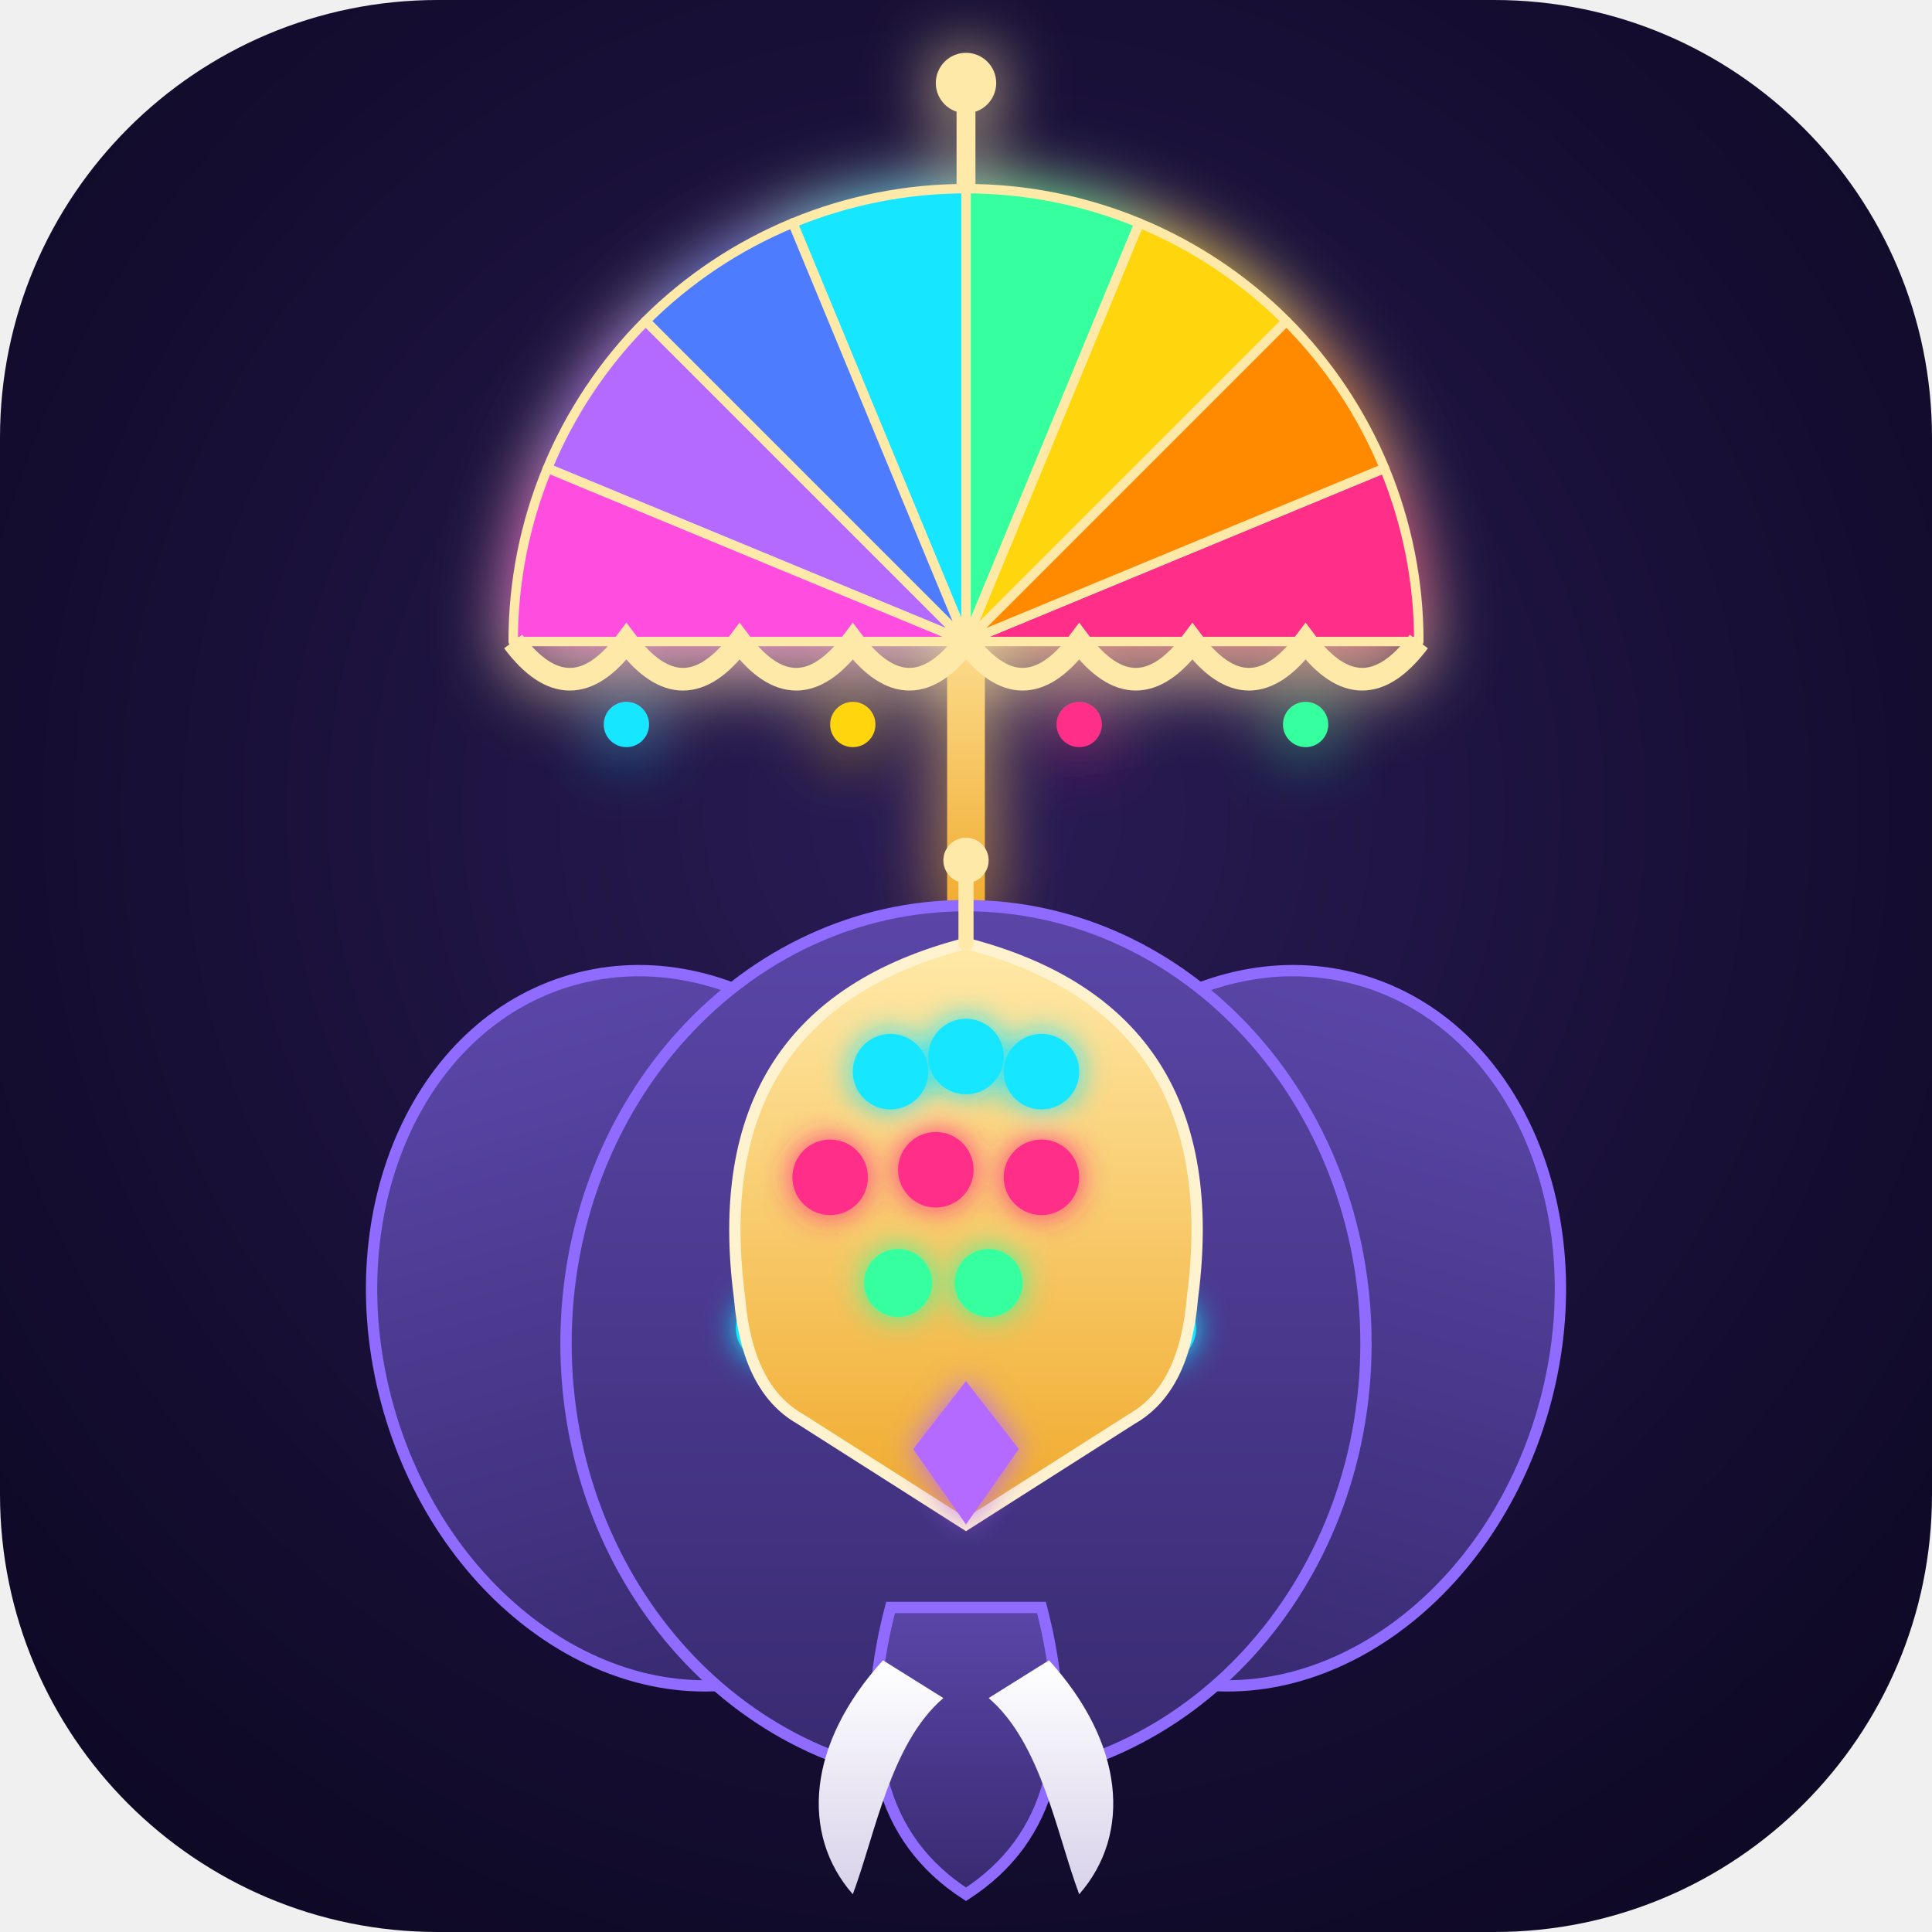
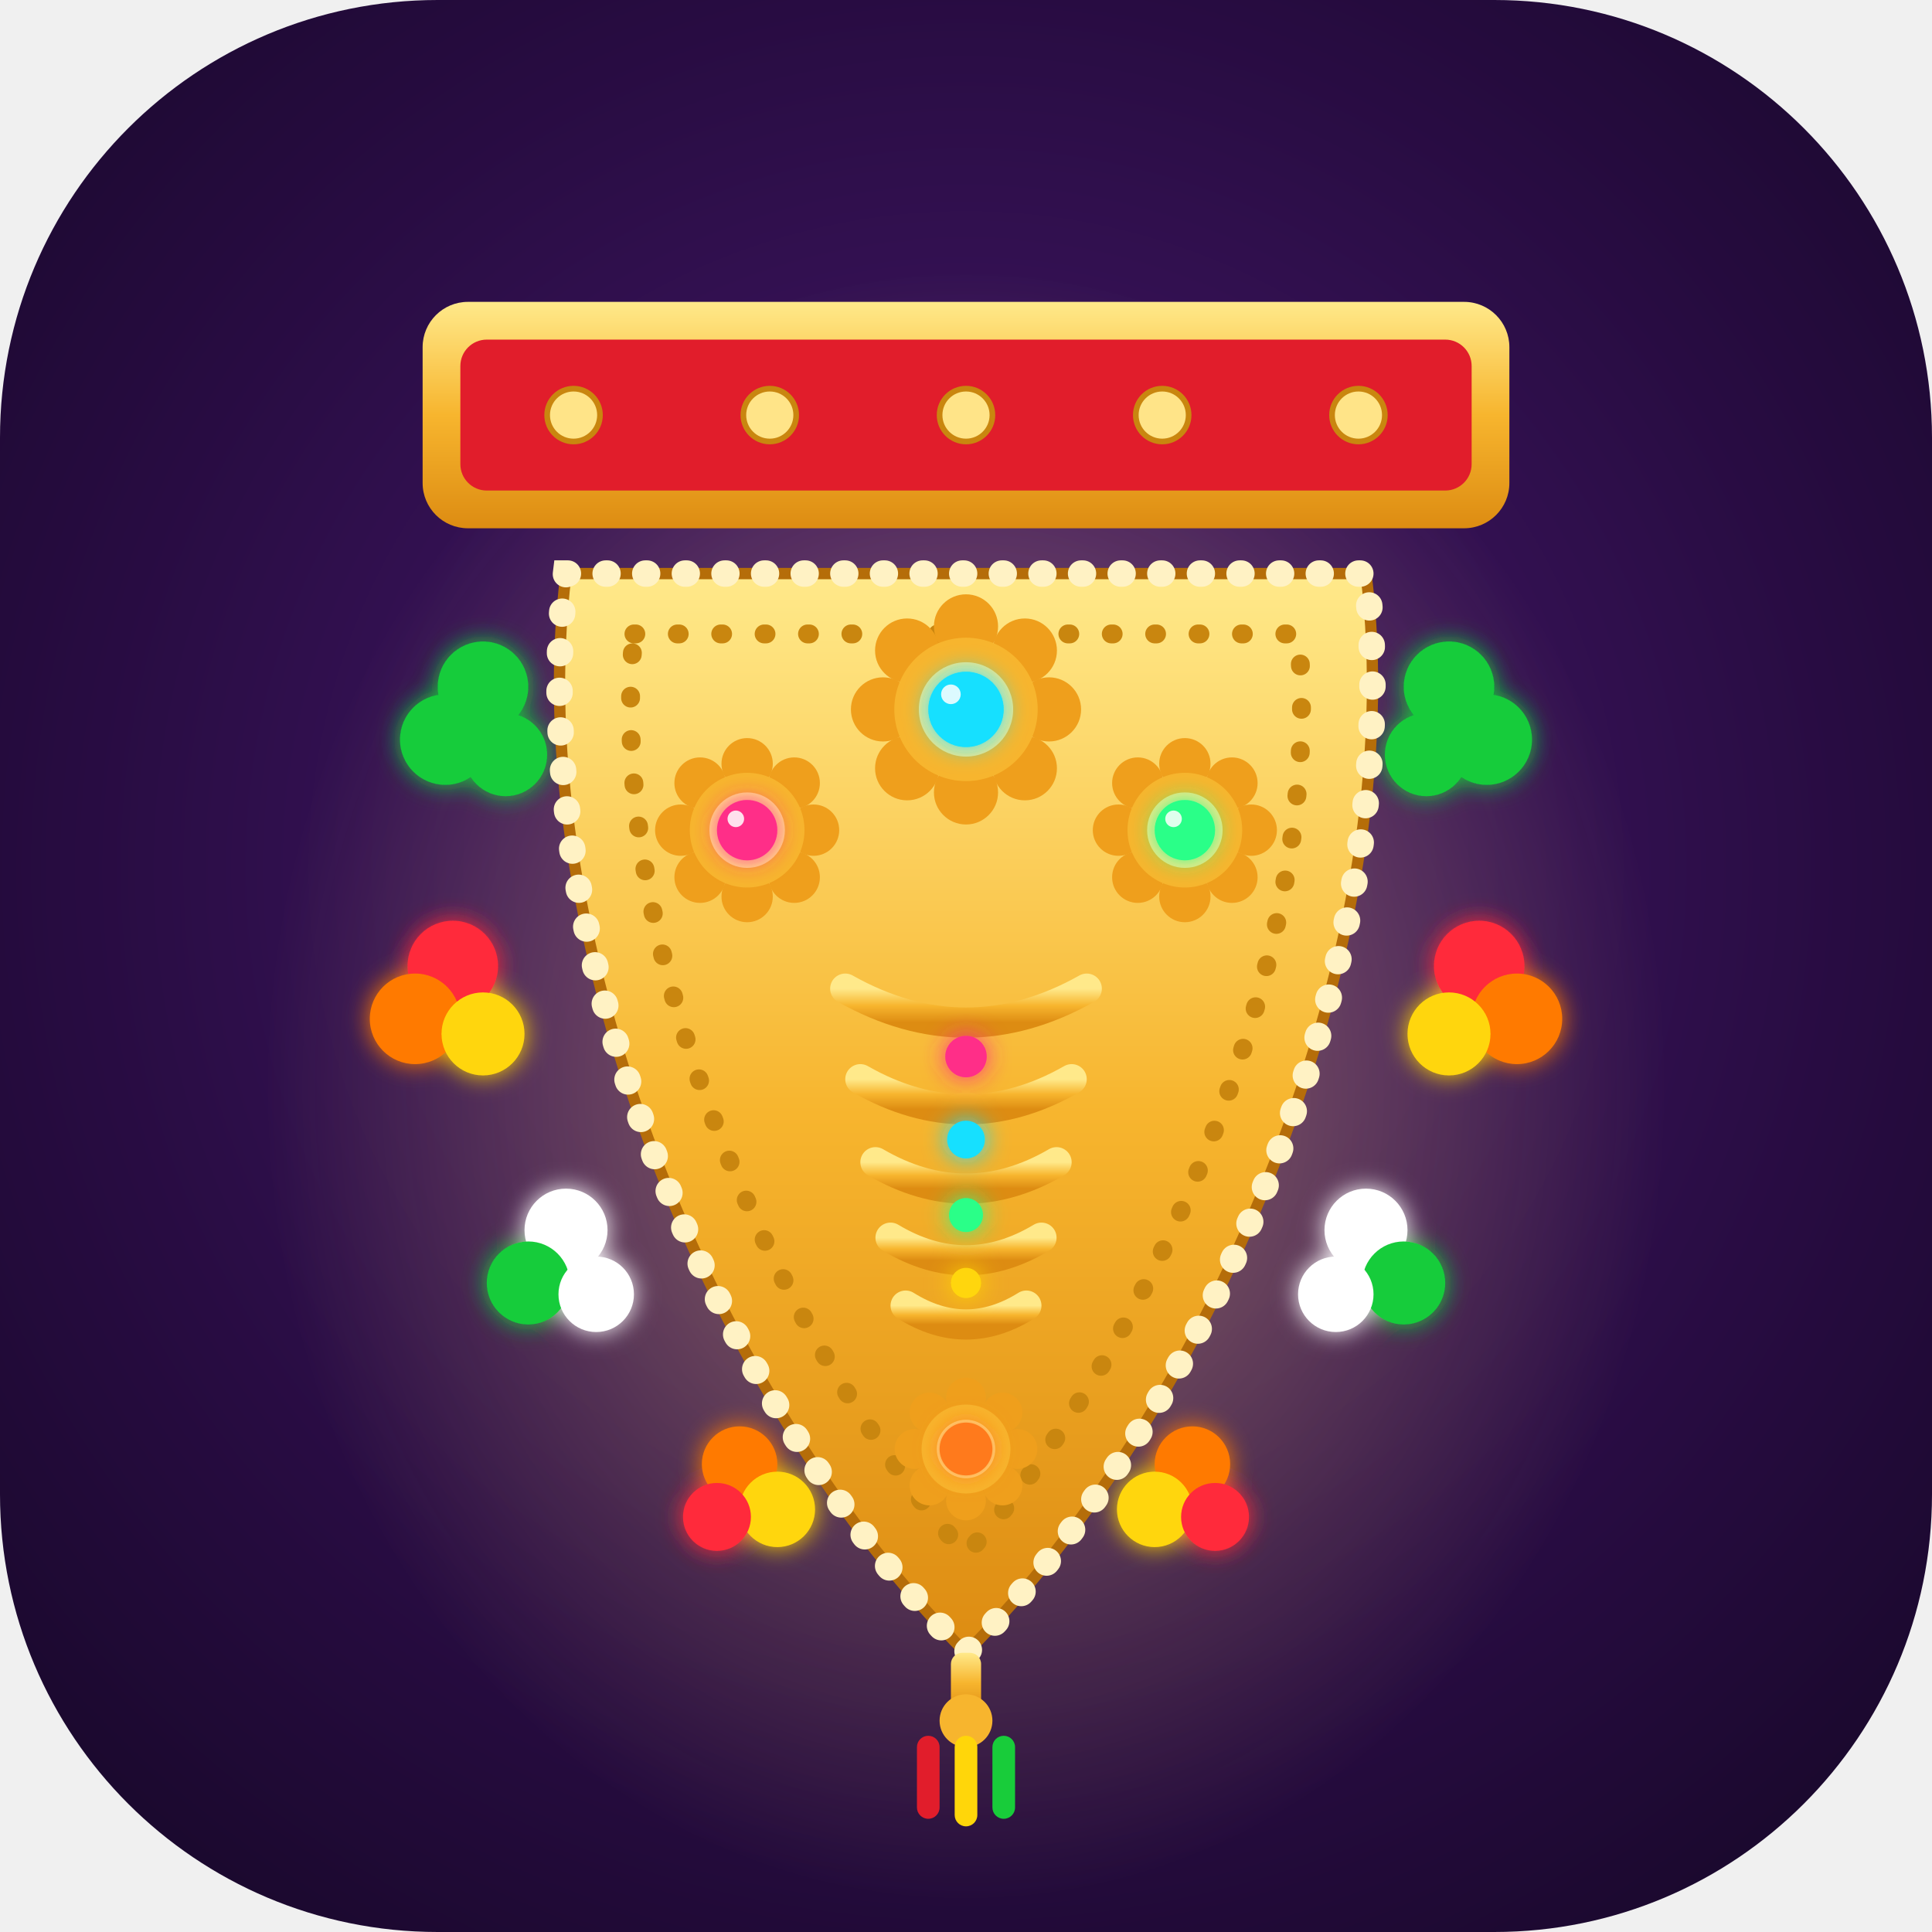
<svg xmlns="http://www.w3.org/2000/svg" viewBox="0 0 512 512">
  <defs>
-     <radialGradient id="bg" cx="0.5" cy="0.42" r="0.75">
-       <stop offset="0" stop-color="#2a1c56" />
-       <stop offset="0.6" stop-color="#160e33" />
-       <stop offset="1" stop-color="#0b0720" />
+     <radialGradient id="bg" cx="0.5" cy="0.45" r="0.75">
+       <stop offset="0" stop-color="#4a1a72" />
+       <stop offset="0.6" stop-color="#280c42" />
+       <stop offset="1" stop-color="#140724" />
    </radialGradient>
-     <linearGradient id="ele" x1="0" y1="0" x2="0" y2="1">
-       <stop offset="0" stop-color="#5b46a8" />
-       <stop offset="1" stop-color="#382a70" />
+     <radialGradient id="halo" cx="0.5" cy="0.5" r="0.5">
+       <stop offset="0" stop-color="#ffd86b" stop-opacity="0.45" />
+       <stop offset="1" stop-color="#ffd86b" stop-opacity="0" />
+     </radialGradient>
+     <linearGradient id="goldG" x1="0" y1="0" x2="0" y2="1">
+       <stop offset="0" stop-color="#ffe98a" />
+       <stop offset="0.5" stop-color="#f7b52e" />
+       <stop offset="1" stop-color="#dd8c12" />
    </linearGradient>
-     <linearGradient id="gold" x1="0" y1="0" x2="0" y2="1">
-       <stop offset="0" stop-color="#ffe9a8" />
-       <stop offset="1" stop-color="#f0a92a" />
-     </linearGradient>
-     <linearGradient id="tusk" x1="0" y1="0" x2="0" y2="1">
-       <stop offset="0" stop-color="#ffffff" />
-       <stop offset="1" stop-color="#d8d2ea" />
-     </linearGradient>
-     <filter id="glow" x="-50%" y="-50%" width="200%" height="200%">
-       <feGaussianBlur stdDeviation="4" result="b" />
+     <filter id="glow" x="-60%" y="-60%" width="220%" height="220%">
+       <feGaussianBlur stdDeviation="3.2" result="b" />
      <feMerge>
        <feMergeNode in="b" />
        <feMergeNode in="SourceGraphic" />
      </feMerge>
    </filter>
-     <filter id="softglow" x="-60%" y="-60%" width="220%" height="220%">
-       <feGaussianBlur stdDeviation="9" result="b" />
-       <feMerge>
-         <feMergeNode in="b" />
-         <feMergeNode in="SourceGraphic" />
-       </feMerge>
-     </filter>
+     <g id="burst">
+       <g fill="#ef9f1c">
+         <circle cx="22" cy="0" r="8.5" />
+         <circle cx="15.6" cy="-15.6" r="8.5" />
+         <circle cx="0" cy="-22" r="8.5" />
+         <circle cx="-15.6" cy="-15.6" r="8.5" />
+         <circle cx="-22" cy="0" r="8.5" />
+         <circle cx="-15.6" cy="15.6" r="8.5" />
+         <circle cx="0" cy="22" r="8.5" />
+         <circle cx="15.6" cy="15.6" r="8.5" />
+       </g>
+       <circle r="19" fill="#f7b52e" />
+       <circle r="12.5" fill="#ffe488" />
+     </g>
+     <g id="poms">
+       <g fill="#18cc3a">
+         <circle cx="128" cy="182" r="12" />
+         <circle cx="118" cy="196" r="12" />
+         <circle cx="134" cy="200" r="11" />
+       </g>
+       <g>
+         <circle cx="120" cy="256" r="12" fill="#ff2a3a" />
+         <circle cx="110" cy="270" r="12" fill="#ff7a00" />
+         <circle cx="128" cy="274" r="11" fill="#ffd60a" />
+       </g>
+       <g>
+         <circle cx="150" cy="326" r="11" fill="#ffffff" />
+         <circle cx="140" cy="340" r="11" fill="#18cc3a" />
+         <circle cx="158" cy="343" r="10" fill="#ffffff" />
+       </g>
+       <g>
+         <circle cx="196" cy="388" r="10" fill="#ff7a00" />
+         <circle cx="206" cy="400" r="10" fill="#ffd60a" />
+         <circle cx="190" cy="402" r="9" fill="#ff2a3a" />
+       </g>
+     </g>
  </defs>
  <rect width="512" height="512" rx="116" fill="url(#bg)" />
-   <g filter="url(#softglow)">
-     <rect x="251" y="150" width="10" height="96" rx="5" fill="url(#gold)" />
-     <line x1="256" y1="52" x2="256" y2="26" stroke="#ffe9a8" stroke-width="5" stroke-linecap="round" />
-     <circle cx="256" cy="22" r="8" fill="#ffe9a8" />
-     <g stroke="#ffe9a8" stroke-width="2.5" stroke-linejoin="round">
-       <path d="M256 170 L376 170 A120 120 0 0 0 366.9 124.1 Z" fill="#ff2e88" />
-       <path d="M256 170 L366.9 124.1 A120 120 0 0 0 340.9 85.1 Z" fill="#ff8a00" />
-       <path d="M256 170 L340.9 85.1 A120 120 0 0 0 301.9 59.1 Z" fill="#ffd60a" />
-       <path d="M256 170 L301.9 59.1 A120 120 0 0 0 256 50 Z" fill="#35ff9e" />
-       <path d="M256 170 L256 50 A120 120 0 0 0 210.1 59.1 Z" fill="#12e6ff" />
-       <path d="M256 170 L210.1 59.1 A120 120 0 0 0 171.1 85.1 Z" fill="#4d7cff" />
-       <path d="M256 170 L171.1 85.1 A120 120 0 0 0 145.1 124.1 Z" fill="#b56bff" />
-       <path d="M256 170 L145.1 124.1 A120 120 0 0 0 136 170 Z" fill="#ff4de0" />
-     </g>
-     <path d="M136 170 q15 20 30 0 q15 20 30 0 q15 20 30 0 q15 20 30 0 q15 20 30 0 q15 20 30 0 q15 20 30 0 q15 20 30 0" fill="none" stroke="#ffe9a8" stroke-width="6" />
-     <g>
-       <circle cx="166" cy="192" r="6" fill="#12e6ff" />
-       <circle cx="226" cy="192" r="6" fill="#ffd60a" />
-       <circle cx="286" cy="192" r="6" fill="#ff2e88" />
-       <circle cx="346" cy="192" r="6" fill="#35ff9e" />
-     </g>
+   <ellipse cx="256" cy="288" rx="185" ry="215" fill="url(#halo)" />
+   <g filter="url(#glow)">
+     <use href="#poms" />
+     <use href="#poms" transform="translate(512,0) scale(-1,1)" />
  </g>
-   <g fill="url(#ele)" stroke="#8f6bff" stroke-width="3">
-     <ellipse cx="178" cy="352" rx="78" ry="96" transform="rotate(-16 178 352)" />
-     <ellipse cx="334" cy="352" rx="78" ry="96" transform="rotate(16 334 352)" />
+   <path d="M150 152 L362 152 C374 250 322 372 256 438 C190 372 138 250 150 152 Z" fill="url(#goldG)" stroke="#b56d09" stroke-width="3" />
+   <path d="M150 152 L362 152 C374 250 322 372 256 438 C190 372 138 250 150 152 Z" fill="none" stroke="#fff2c4" stroke-width="7" stroke-linecap="round" stroke-dasharray="0.5 10" />
+   <path d="M168 168 L344 168 C352 250 306 356 256 412 C206 356 160 250 168 168 Z" fill="none" stroke="#c9860f" stroke-width="5" stroke-linecap="round" stroke-dasharray="0.5 11" />
+   <rect x="112" y="80" width="288" height="60" rx="12" fill="url(#goldG)" />
+   <rect x="122" y="90" width="268" height="40" rx="7" fill="#e11d2b" />
+   <g fill="#ffe488" stroke="#c9860f" stroke-width="1.5">
+     <circle cx="152" cy="110" r="7" />
+     <circle cx="204" cy="110" r="7" />
+     <circle cx="256" cy="110" r="7" />
+     <circle cx="308" cy="110" r="7" />
+     <circle cx="360" cy="110" r="7" />
  </g>
-   <ellipse cx="256" cy="356" rx="106" ry="116" fill="url(#ele)" stroke="#8f6bff" stroke-width="3" />
-   <path d="M236 426 Q222 480 256 502 Q290 480 276 426 Z" fill="url(#ele)" stroke="#8f6bff" stroke-width="3" />
-   <g fill="url(#tusk)">
-     <path d="M234 440 C 214 462 212 486 226 502 C 232 486 236 462 250 450 Z" />
-     <path d="M278 440 C 298 462 300 486 286 502 C 280 486 276 462 262 450 Z" />
+   <use href="#burst" transform="translate(256,188)" />
+   <use href="#burst" transform="translate(198,220) scale(0.8)" />
+   <use href="#burst" transform="translate(314,220) scale(0.8)" />
+   <g filter="url(#glow)">
+     <circle cx="256" cy="188" r="10" fill="#14e0ff" />
+     <circle cx="198" cy="220" r="8" fill="#ff2e88" />
+     <circle cx="314" cy="220" r="8" fill="#2bff88" />
+   </g>
+   <g fill="#ffffff" opacity="0.85">
+     <circle cx="252" cy="184" r="2.6" />
+     <circle cx="195" cy="217" r="2.2" />
+     <circle cx="311" cy="217" r="2.2" />
+   </g>
+   <g fill="none" stroke="url(#goldG)" stroke-width="8" stroke-linecap="round">
+     <path d="M224 262 Q256 280 288 262" />
+     <path d="M228 286 Q256 302 284 286" />
+     <path d="M232 308 Q256 322 280 308" />
+     <path d="M236 328 Q256 340 276 328" />
+     <path d="M240 346 Q256 356 272 346" />
  </g>
  <g filter="url(#glow)">
-     <circle cx="204" cy="352" r="9" fill="#12e6ff" />
-     <circle cx="308" cy="352" r="9" fill="#12e6ff" />
+     <circle cx="256" cy="280" r="5.5" fill="#ff2e88" />
+     <circle cx="256" cy="302" r="5" fill="#14e0ff" />
+     <circle cx="256" cy="322" r="4.5" fill="#2bff88" />
+     <circle cx="256" cy="340" r="4" fill="#ffd60a" />
  </g>
-   <path d="M196 344 Q186 268 256 250 Q326 268 316 344 Q314 368 300 376 L256 404 L212 376 Q198 368 196 344 Z" fill="url(#gold)" stroke="#fff2cf" stroke-width="3" />
-   <line x1="256" y1="250" x2="256" y2="232" stroke="#ffe9a8" stroke-width="4" stroke-linecap="round" />
-   <circle cx="256" cy="228" r="6" fill="#ffe9a8" />
-   <g filter="url(#glow)">
-     <g fill="#12e6ff">
-       <circle cx="236" cy="284" r="10" />
-       <circle cx="256" cy="280" r="10" />
-       <circle cx="276" cy="284" r="10" />
-     </g>
-     <g fill="#ff2e88">
-       <circle cx="220" cy="312" r="10" />
-       <circle cx="248" cy="310" r="10" />
-       <circle cx="276" cy="312" r="10" />
-     </g>
-     <g fill="#35ff9e">
-       <circle cx="238" cy="340" r="9" />
-       <circle cx="262" cy="340" r="9" />
-     </g>
-     <path d="M256 366 l14 18 -14 20 -14 -20 Z" fill="#b56bff" />
+   <use href="#burst" transform="translate(256,384) scale(0.62)" />
+   <circle cx="256" cy="384" r="7" fill="#ff7a1a" filter="url(#glow)" />
+   <rect x="252" y="438" width="8" height="16" rx="3" fill="url(#goldG)" />
+   <circle cx="256" cy="456" r="7" fill="#f7b52e" />
+   <g>
+     <rect x="243" y="460" width="6" height="22" rx="3" fill="#e11d2b" />
+     <rect x="253" y="460" width="6" height="24" rx="3" fill="#ffd60a" />
+     <rect x="263" y="460" width="6" height="22" rx="3" fill="#18cc3a" />
  </g>
</svg>
